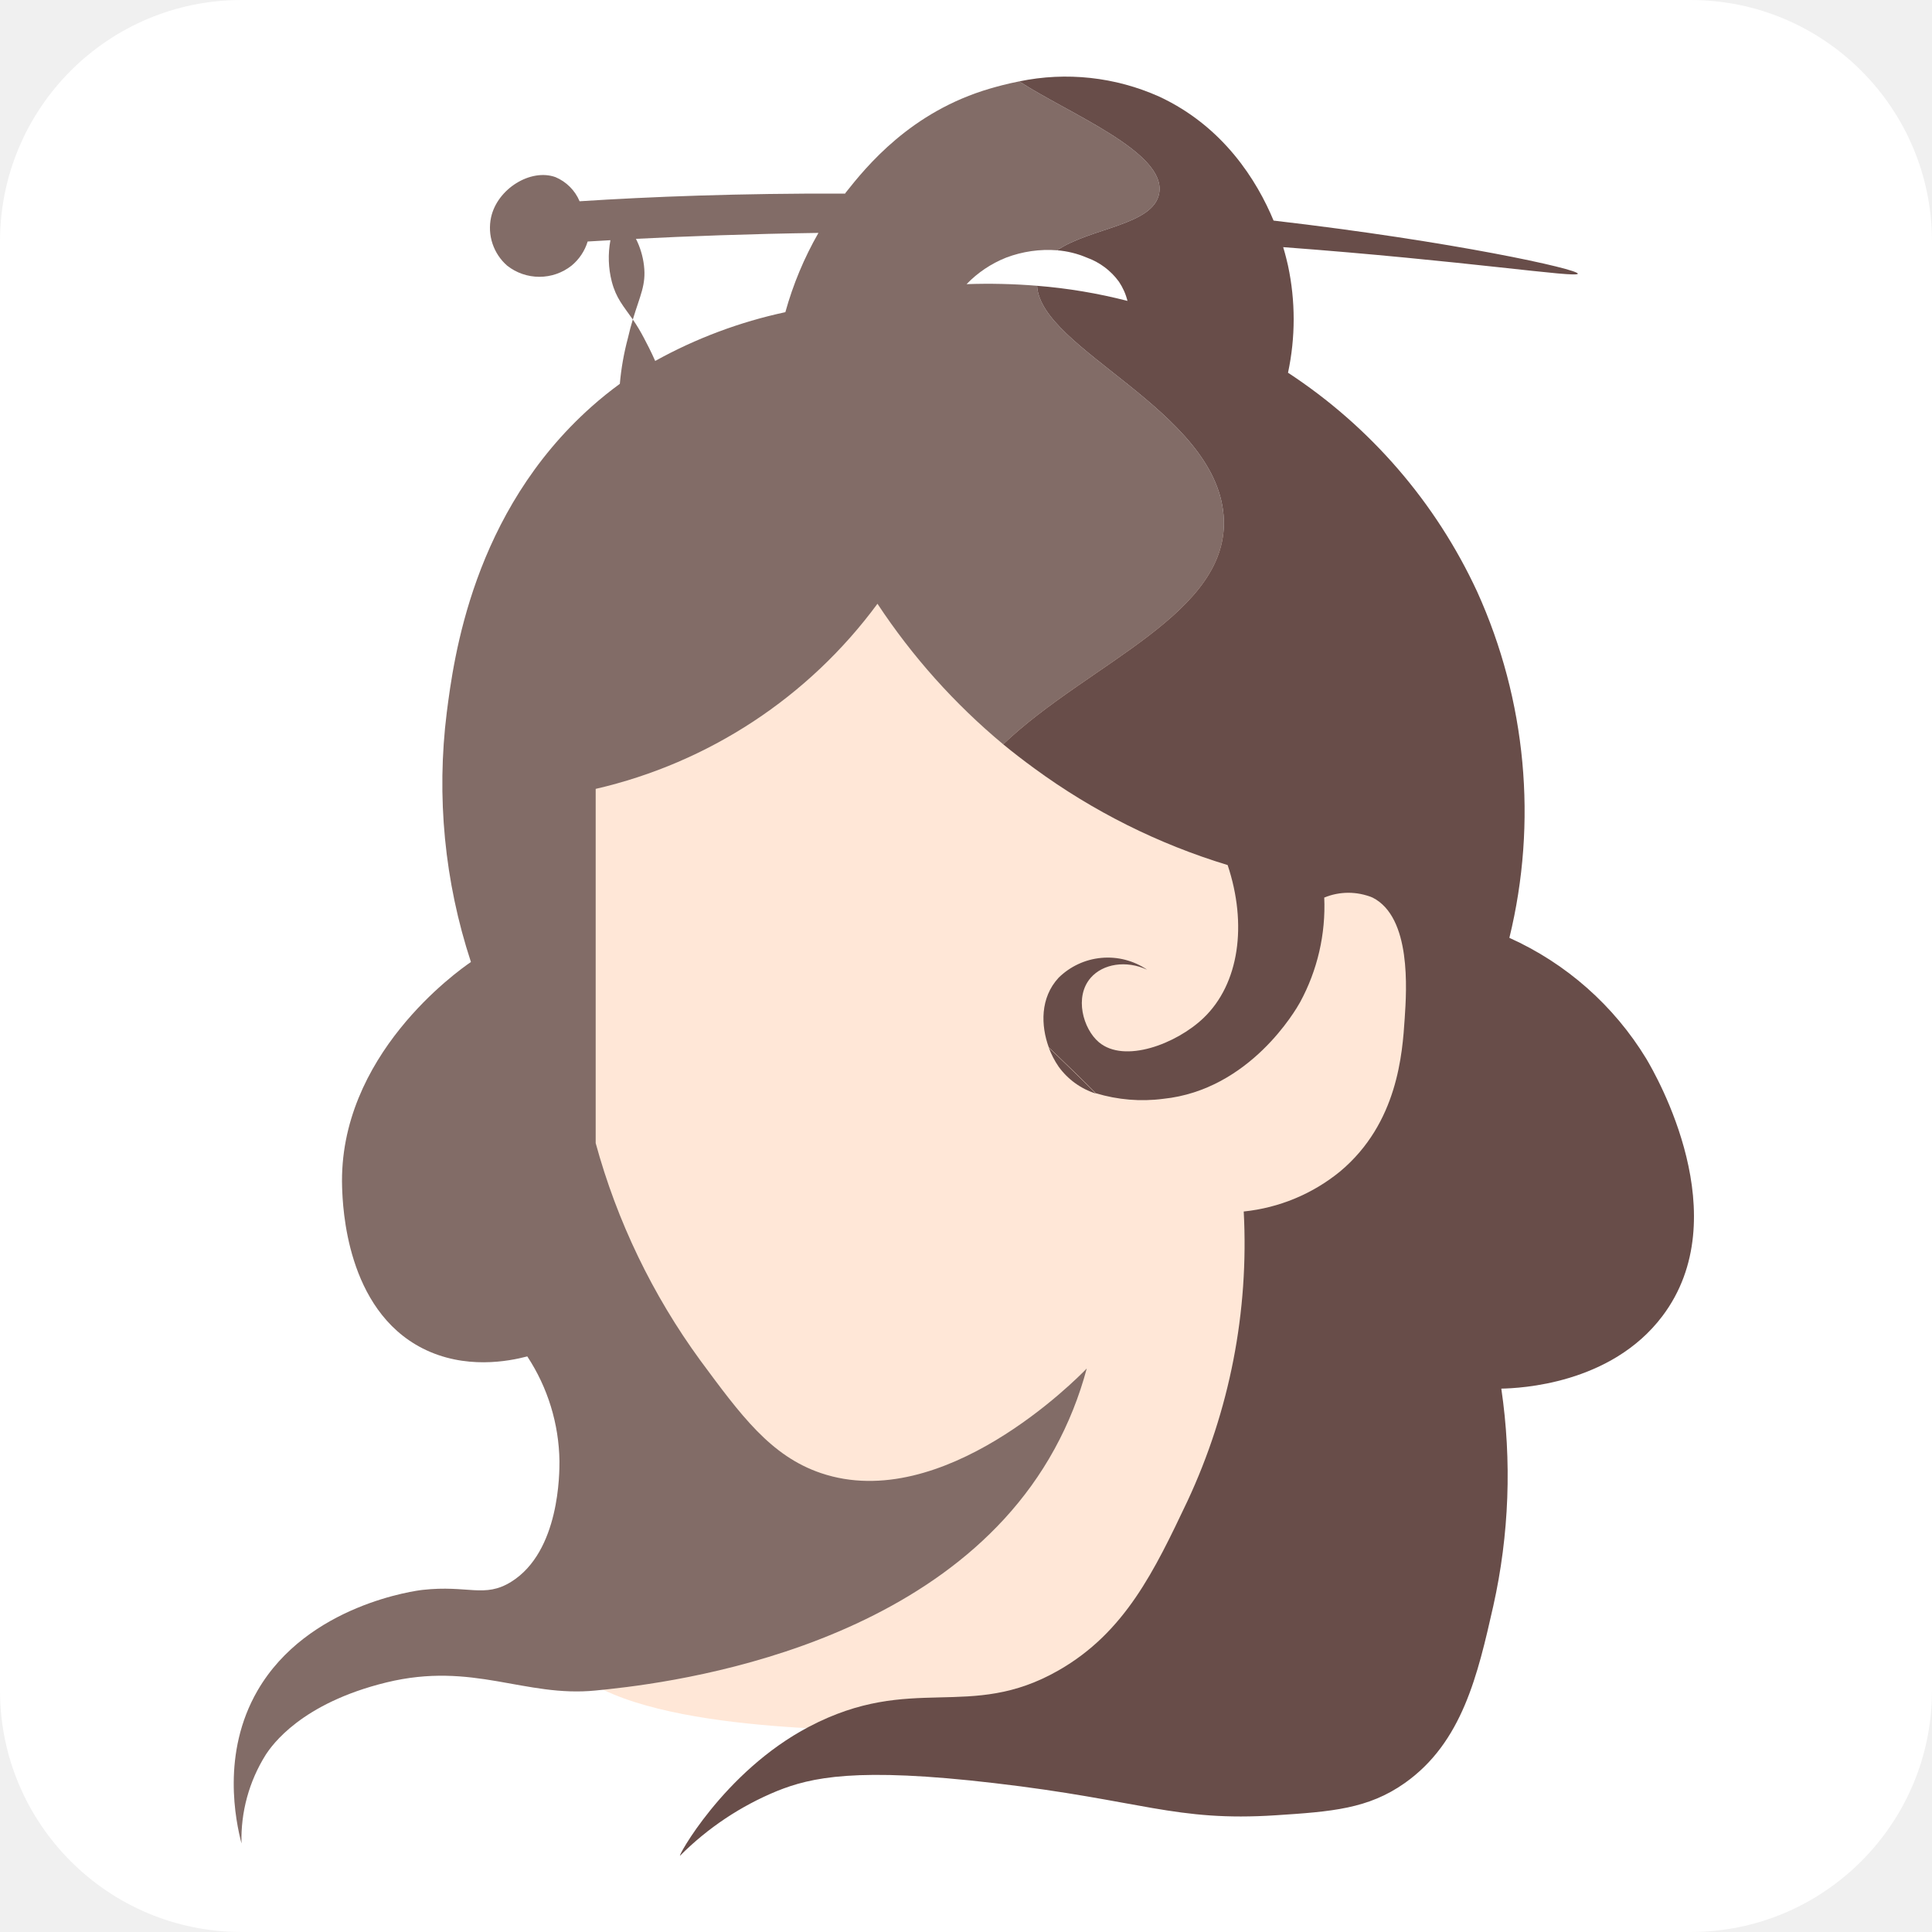
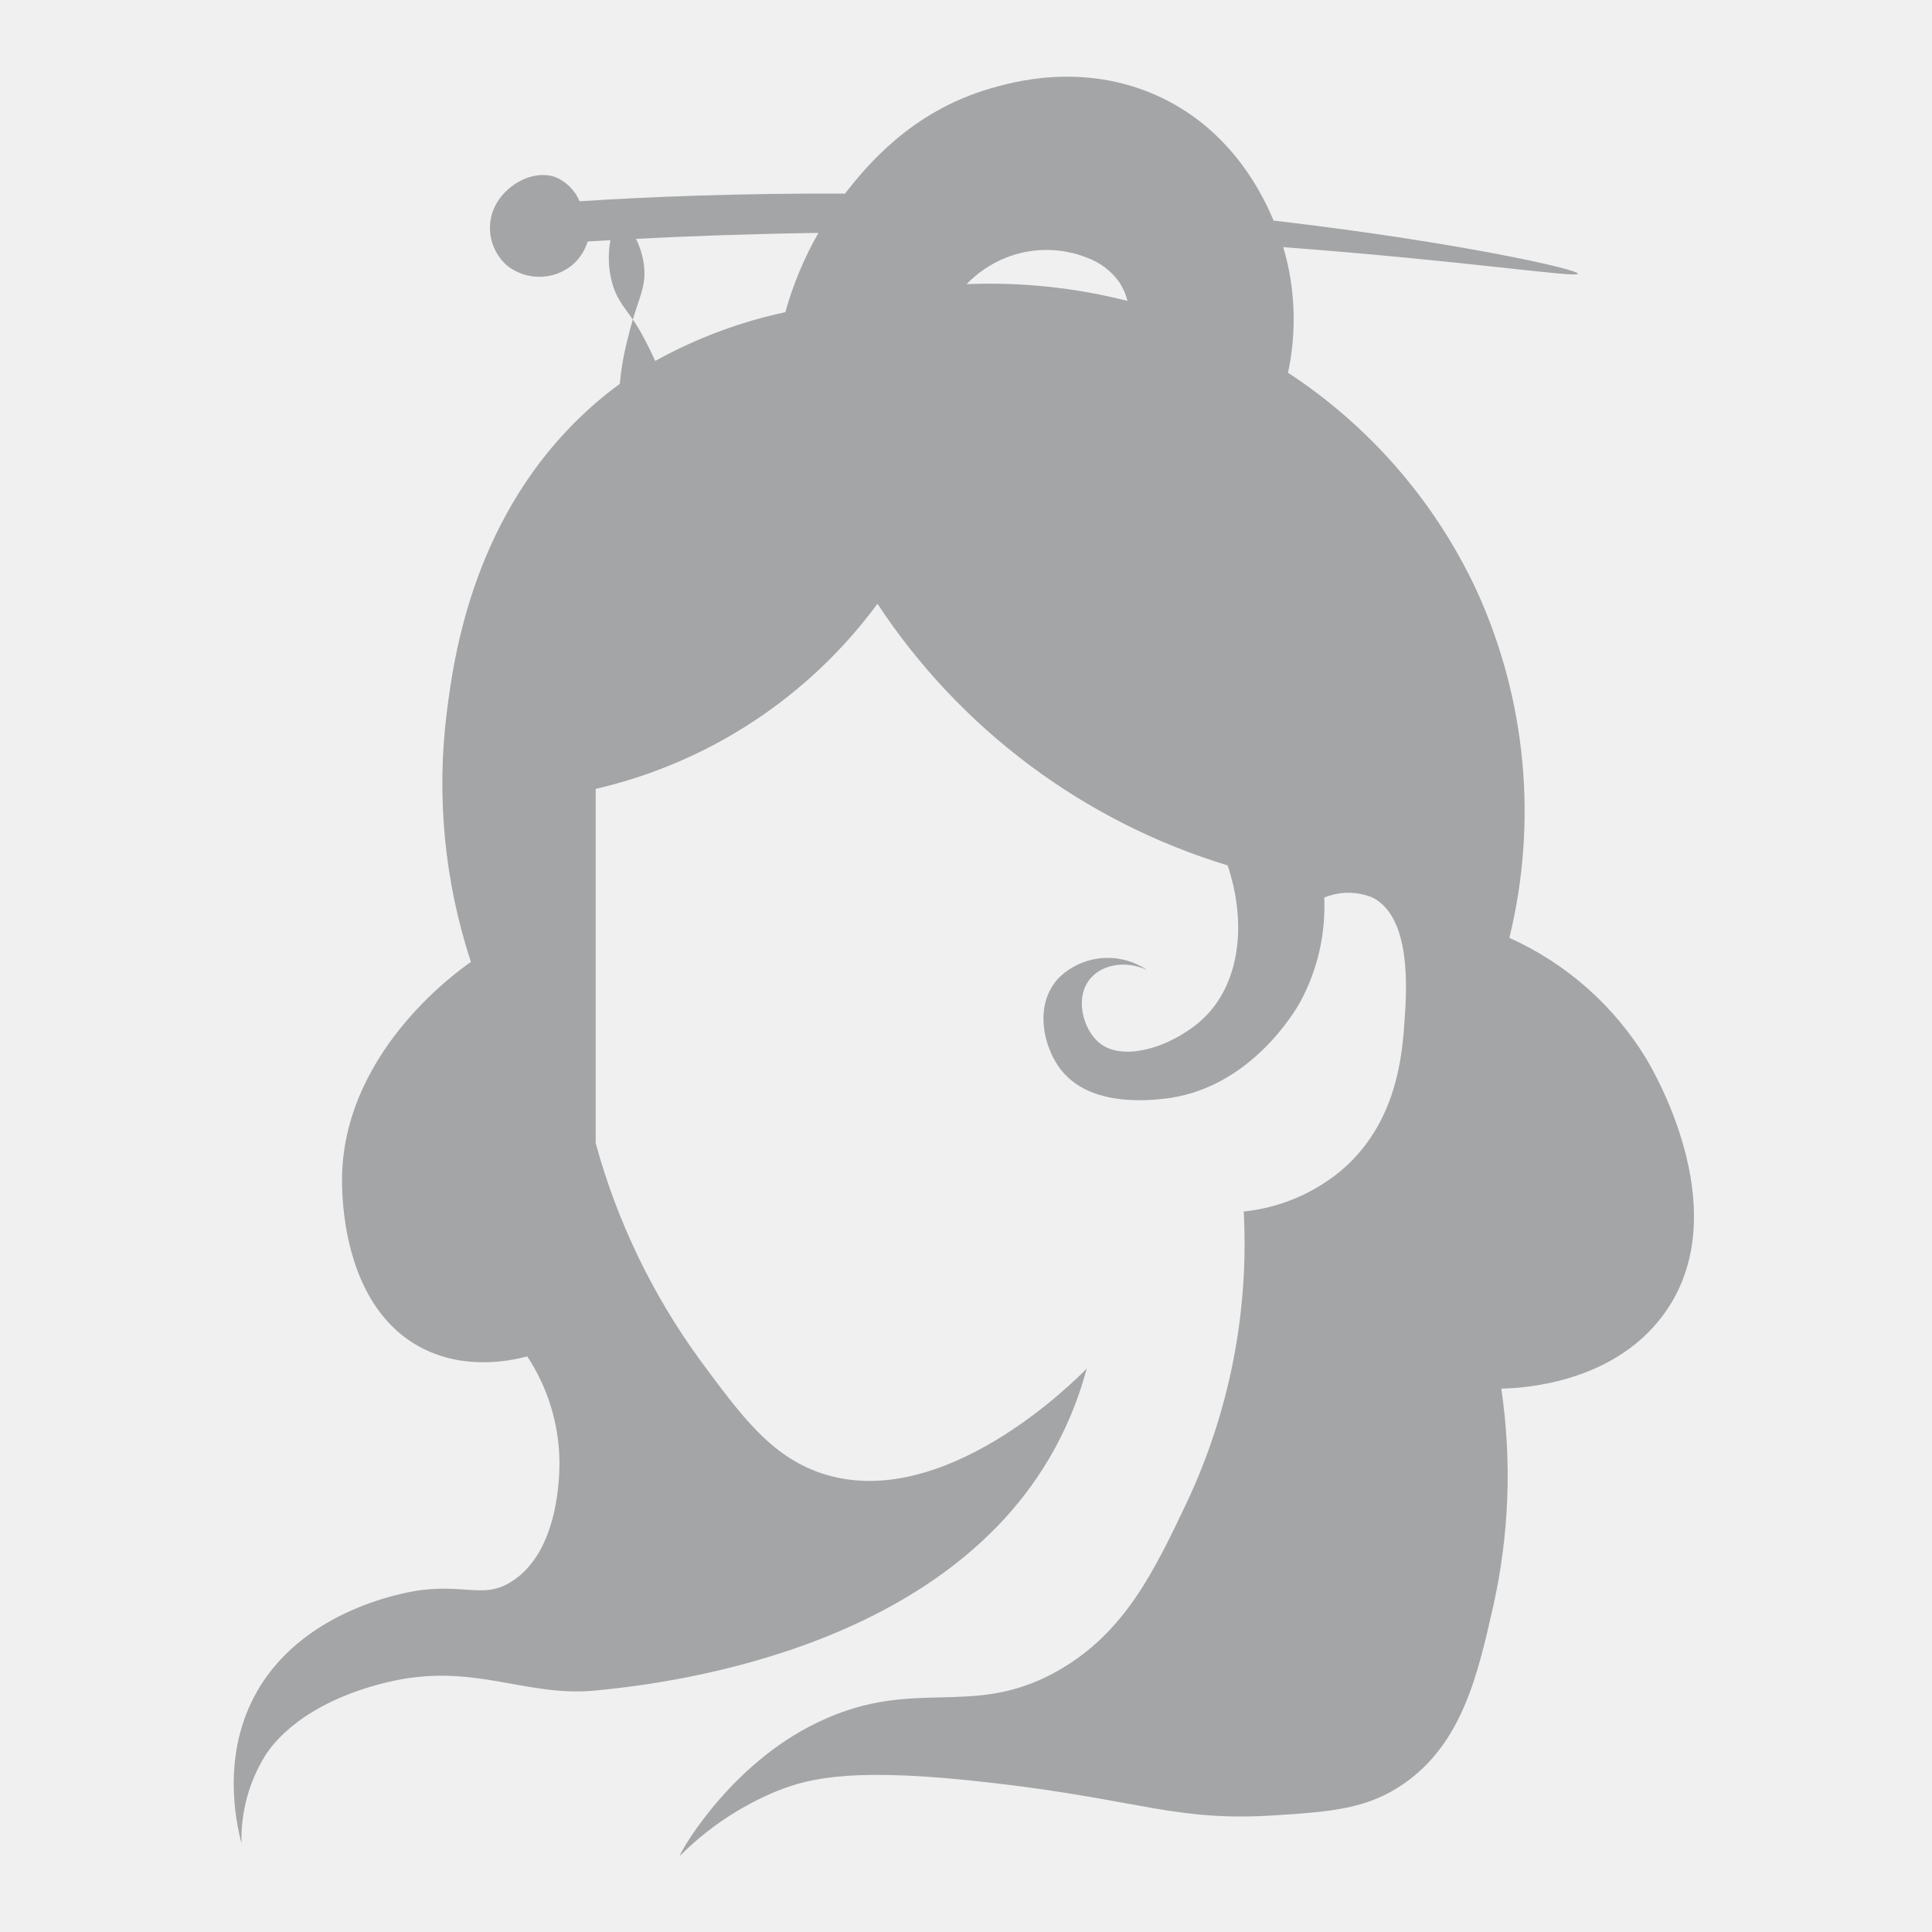
<svg xmlns="http://www.w3.org/2000/svg" width="40" height="40" viewBox="0 0 40 40" fill="none">
-   <rect width="40" height="40" rx="5" fill="white" />
-   <path d="M11.5 34C11.963 35.688 16.533 35.795 18.167 35.833C22.28 35.93 24.802 35.99 27 34.333C30.478 31.713 30.58 26.737 30.667 22.5C30.74 18.91 30.788 16.5 29.167 14.167C26.5 10.333 21.012 9.12 16.833 10.333C16.5 10.432 10.517 12.247 10.333 16.167C10.268 17.56 11.457 17.742 11.833 19.833C12.297 22.408 10.803 23.113 11.333 25.333C11.87 27.582 13.603 27.703 13.667 29.5C13.745 31.723 11.132 32.667 11.5 34Z" fill="#FFE7D7" />
-   <path d="M25.333 10.667C25.155 8.483 21.543 7.233 21.472 5.917C20.986 5.877 20.499 5.866 20.012 5.883C20.243 5.643 20.523 5.456 20.833 5.333C21.169 5.206 21.529 5.154 21.887 5.182C22.577 4.712 23.883 4.667 24 4C24.15 3.152 22.142 2.36 21.102 1.685C20.835 1.737 20.625 1.797 20.5 1.833C18.858 2.312 17.942 3.44 17.5 4V4.008C15.312 4 13.448 4.073 12 4.167C11.905 3.941 11.725 3.762 11.5 3.667C10.988 3.483 10.297 3.907 10.167 4.5C10.128 4.681 10.138 4.87 10.197 5.045C10.256 5.221 10.36 5.378 10.5 5.5C10.69 5.65 10.925 5.731 11.167 5.731C11.409 5.731 11.643 5.65 11.833 5.5C11.991 5.37 12.107 5.196 12.167 5L12.638 4.973C12.585 5.259 12.594 5.552 12.667 5.833C12.758 6.178 12.905 6.333 13.102 6.615C13.252 6.115 13.38 5.898 13.333 5.5C13.311 5.307 13.254 5.119 13.167 4.945C14.237 4.89 15.5 4.843 16.945 4.822C16.649 5.338 16.419 5.89 16.26 6.463C15.317 6.665 14.409 7.005 13.565 7.473C13.478 7.275 13.385 7.098 13.333 7C13.264 6.867 13.187 6.738 13.102 6.615C13.068 6.727 13.033 6.853 13 7C12.917 7.31 12.861 7.627 12.833 7.947C12.637 8.09 12.443 8.245 12.25 8.417C9.78 10.612 9.392 13.647 9.25 14.75C9.032 16.488 9.203 18.253 9.75 19.917C9.482 20.1 6.995 21.858 7.083 24.583C7.097 24.977 7.165 27.11 8.75 27.917C9.627 28.362 10.535 28.183 10.917 28.083C11.341 28.727 11.572 29.479 11.583 30.25C11.583 30.483 11.593 32.122 10.583 32.75C10.03 33.093 9.688 32.812 8.75 32.917C8.638 32.928 6.368 33.217 5.333 35C4.578 36.302 4.882 37.712 5 38.167C4.982 37.52 5.156 36.882 5.5 36.333C5.63 36.133 6.232 35.265 8 34.833C9.797 34.395 10.862 35.147 12.333 35C13.473 34.887 19.483 34.293 21.833 30C22.122 29.473 22.345 28.913 22.5 28.333C22.288 28.553 19.525 31.352 17 30.5C15.953 30.147 15.333 29.293 14.5 28.167C13.51 26.811 12.775 25.286 12.333 23.667V16.333C14.673 15.793 16.743 14.434 18.167 12.5C18.887 13.592 19.764 14.573 20.77 15.41C22.543 13.718 25.5 12.698 25.333 10.667Z" fill="#826C67" />
-   <path d="M21.713 21.688C21.765 21.828 21.833 21.961 21.917 22.083C22.108 22.348 22.379 22.543 22.69 22.642C22.367 22.315 22.035 22 21.713 21.688Z" fill="#684D49" />
-   <path d="M24.083 22.75C25.878 22.565 26.832 20.903 26.917 20.75C27.277 20.087 27.45 19.338 27.417 18.583C27.737 18.451 28.096 18.451 28.417 18.583C29.222 18.99 29.123 20.487 29.083 21.083C29.035 21.81 28.94 23.25 27.75 24.25C27.179 24.718 26.484 25.007 25.75 25.083C25.86 27.149 25.459 29.209 24.583 31.083C23.902 32.517 23.293 33.797 21.917 34.583C20.065 35.643 18.887 34.628 16.75 35.75C14.972 36.682 13.993 38.507 14.083 38.417C14.655 37.844 15.335 37.391 16.083 37.083C16.793 36.797 17.73 36.583 20.583 36.917C23.643 37.272 24.327 37.72 26.417 37.583C27.573 37.508 28.328 37.45 29.083 36.917C30.277 36.075 30.595 34.672 30.917 33.25C31.247 31.773 31.303 30.247 31.083 28.75C31.465 28.742 33.35 28.662 34.417 27.25C35.972 25.193 34.298 22.278 34.083 21.917C33.413 20.817 32.425 19.945 31.25 19.417C31.836 17.02 31.601 14.497 30.583 12.25C29.727 10.402 28.37 8.832 26.667 7.717C26.823 6.986 26.823 6.231 26.667 5.5C26.65 5.428 26.62 5.293 26.567 5.117C30.333 5.398 32.655 5.76 32.667 5.667C32.678 5.573 30.098 5 26.368 4.567C26.027 3.747 25.333 2.62 24 2C23.091 1.593 22.077 1.482 21.102 1.685C22.142 2.36 24.15 3.152 24 4C23.883 4.667 22.577 4.712 21.887 5.182C22.098 5.199 22.305 5.25 22.5 5.333C22.768 5.429 23 5.603 23.167 5.833C23.248 5.954 23.308 6.088 23.343 6.23C22.73 6.072 22.103 5.967 21.472 5.917C21.543 7.233 25.155 8.483 25.333 10.667C25.5 12.698 22.543 13.718 20.77 15.41C20.973 15.577 21.188 15.743 21.417 15.91C22.628 16.797 23.98 17.474 25.417 17.91C25.827 19.138 25.658 20.37 24.917 21.077C24.353 21.615 23.277 22.023 22.75 21.577C22.425 21.302 22.237 20.638 22.583 20.243C22.835 19.955 23.315 19.875 23.75 20.077C23.472 19.888 23.138 19.801 22.803 19.832C22.469 19.862 22.156 20.008 21.917 20.243C21.532 20.66 21.55 21.233 21.713 21.682C22.035 21.993 22.367 22.308 22.69 22.635C23.141 22.771 23.616 22.811 24.083 22.75Z" fill="#684D49" />
+   <path d="M34.417 27.25C35.972 25.193 34.298 22.278 34.083 21.917C33.413 20.817 32.425 19.945 31.25 19.417C31.836 17.02 31.602 14.497 30.583 12.25C29.727 10.402 28.37 8.832 26.667 7.717C26.823 6.986 26.823 6.231 26.667 5.5C26.65 5.428 26.62 5.293 26.567 5.117C30.333 5.398 32.655 5.76 32.667 5.667C32.678 5.573 30.098 5 26.368 4.567C26.027 3.747 25.333 2.62 24 2C22.427 1.272 20.948 1.703 20.5 1.833C18.858 2.312 17.942 3.44 17.5 4V4.008C15.312 4 13.448 4.073 12 4.167C11.905 3.941 11.725 3.762 11.5 3.667C10.988 3.483 10.297 3.907 10.167 4.5C10.128 4.681 10.138 4.87 10.197 5.045C10.256 5.221 10.36 5.378 10.5 5.5C10.69 5.65 10.925 5.731 11.167 5.731C11.409 5.731 11.643 5.65 11.833 5.5C11.991 5.37 12.107 5.196 12.167 5L12.638 4.973C12.585 5.259 12.594 5.552 12.667 5.833C12.758 6.178 12.905 6.333 13.102 6.615C13.252 6.115 13.38 5.898 13.333 5.5C13.311 5.307 13.254 5.119 13.167 4.945C14.237 4.89 15.5 4.843 16.945 4.822C16.649 5.338 16.419 5.89 16.26 6.463C15.317 6.665 14.409 7.005 13.565 7.473C13.478 7.275 13.385 7.098 13.333 7C13.264 6.867 13.187 6.738 13.102 6.615C13.068 6.727 13.033 6.853 13 7C12.917 7.31 12.861 7.627 12.833 7.947C12.637 8.09 12.443 8.245 12.25 8.417C9.78 10.612 9.392 13.647 9.25 14.75C9.032 16.488 9.203 18.253 9.75 19.917C9.482 20.1 6.995 21.858 7.083 24.583C7.097 24.977 7.165 27.11 8.75 27.917C9.627 28.362 10.535 28.183 10.917 28.083C11.341 28.727 11.572 29.479 11.583 30.25C11.583 30.483 11.593 32.122 10.583 32.75C10.03 33.093 9.688 32.812 8.75 32.917C8.638 32.928 6.368 33.217 5.333 35C4.578 36.302 4.882 37.712 5 38.167C4.982 37.52 5.156 36.882 5.5 36.333C5.63 36.133 6.232 35.265 8 34.833C9.797 34.395 10.862 35.147 12.333 35C13.473 34.887 19.483 34.293 21.833 30C22.122 29.473 22.345 28.913 22.5 28.333C22.288 28.553 19.525 31.352 17 30.5C15.953 30.147 15.333 29.293 14.5 28.167C13.51 26.811 12.775 25.286 12.333 23.667V16.333C14.673 15.793 16.743 14.434 18.167 12.5C19.877 15.097 22.442 17.013 25.417 17.917C25.827 19.145 25.658 20.377 24.917 21.083C24.353 21.622 23.277 22.03 22.75 21.583C22.425 21.308 22.237 20.645 22.583 20.25C22.835 19.962 23.315 19.882 23.75 20.083C23.472 19.895 23.138 19.808 22.803 19.838C22.469 19.869 22.156 20.014 21.917 20.25C21.403 20.805 21.607 21.64 21.917 22.083C22.497 22.917 23.742 22.785 24.083 22.75C25.878 22.565 26.832 20.903 26.917 20.75C27.277 20.087 27.45 19.338 27.417 18.583C27.737 18.451 28.097 18.451 28.417 18.583C29.222 18.99 29.123 20.487 29.083 21.083C29.035 21.81 28.94 23.25 27.75 24.25C27.179 24.718 26.484 25.007 25.75 25.083C25.86 27.149 25.459 29.209 24.583 31.083C23.902 32.517 23.293 33.797 21.917 34.583C20.065 35.643 18.887 34.628 16.75 35.75C14.972 36.682 13.993 38.507 14.083 38.417C14.655 37.844 15.335 37.391 16.083 37.083C16.793 36.797 17.73 36.583 20.583 36.917C23.643 37.272 24.327 37.72 26.417 37.583C27.573 37.508 28.328 37.45 29.083 36.917C30.277 36.075 30.595 34.672 30.917 33.25C31.247 31.773 31.303 30.247 31.083 28.75C31.465 28.742 33.35 28.667 34.417 27.25ZM20.012 5.883C20.243 5.643 20.523 5.456 20.833 5.333C21.369 5.122 21.965 5.122 22.5 5.333C22.768 5.429 23 5.603 23.167 5.833C23.248 5.954 23.308 6.088 23.343 6.23C22.256 5.953 21.133 5.837 20.012 5.883Z" fill="#A3A5A7" />
+   <path d="M34.417 27.25C35.972 25.193 34.298 22.278 34.083 21.917C33.413 20.817 32.425 19.945 31.25 19.417C31.836 17.02 31.602 14.497 30.583 12.25C29.727 10.402 28.37 8.832 26.667 7.717C26.823 6.986 26.823 6.231 26.667 5.5C26.65 5.428 26.62 5.293 26.567 5.117C30.333 5.398 32.655 5.76 32.667 5.667C32.678 5.573 30.098 5 26.368 4.567C26.027 3.747 25.333 2.62 24 2C22.427 1.272 20.948 1.703 20.5 1.833C18.858 2.312 17.942 3.44 17.5 4V4.008C15.312 4 13.448 4.073 12 4.167C11.905 3.941 11.725 3.762 11.5 3.667C10.988 3.483 10.297 3.907 10.167 4.5C10.128 4.681 10.138 4.87 10.197 5.045C10.256 5.221 10.36 5.378 10.5 5.5C10.69 5.65 10.925 5.731 11.167 5.731C11.409 5.731 11.643 5.65 11.833 5.5C11.991 5.37 12.107 5.196 12.167 5L12.638 4.973C12.585 5.259 12.594 5.552 12.667 5.833C12.758 6.178 12.905 6.333 13.102 6.615C13.252 6.115 13.38 5.898 13.333 5.5C13.311 5.307 13.254 5.119 13.167 4.945C14.237 4.89 15.5 4.843 16.945 4.822C16.649 5.338 16.419 5.89 16.26 6.463C15.317 6.665 14.409 7.005 13.565 7.473C13.478 7.275 13.385 7.098 13.333 7C13.264 6.867 13.187 6.738 13.102 6.615C13.068 6.727 13.033 6.853 13 7C12.917 7.31 12.861 7.627 12.833 7.947C12.637 8.09 12.443 8.245 12.25 8.417C9.78 10.612 9.392 13.647 9.25 14.75C9.032 16.488 9.203 18.253 9.75 19.917C9.482 20.1 6.995 21.858 7.083 24.583C7.097 24.977 7.165 27.11 8.75 27.917C9.627 28.362 10.535 28.183 10.917 28.083C11.341 28.727 11.572 29.479 11.583 30.25C11.583 30.483 11.593 32.122 10.583 32.75C10.03 33.093 9.688 32.812 8.75 32.917C8.638 32.928 6.368 33.217 5.333 35C4.578 36.302 4.882 37.712 5 38.167C4.982 37.52 5.156 36.882 5.5 36.333C5.63 36.133 6.232 35.265 8 34.833C9.797 34.395 10.862 35.147 12.333 35C13.473 34.887 19.483 34.293 21.833 30C22.122 29.473 22.345 28.913 22.5 28.333C22.288 28.553 19.525 31.352 17 30.5C15.953 30.147 15.333 29.293 14.5 28.167C13.51 26.811 12.775 25.286 12.333 23.667V16.333C14.673 15.793 16.743 14.434 18.167 12.5C19.877 15.097 22.442 17.013 25.417 17.917C25.827 19.145 25.658 20.377 24.917 21.083C24.353 21.622 23.277 22.03 22.75 21.583C22.425 21.308 22.237 20.645 22.583 20.25C22.835 19.962 23.315 19.882 23.75 20.083C23.472 19.895 23.138 19.808 22.803 19.838C22.469 19.869 22.156 20.014 21.917 20.25C21.403 20.805 21.607 21.64 21.917 22.083C22.497 22.917 23.742 22.785 24.083 22.75C25.878 22.565 26.832 20.903 26.917 20.75C27.277 20.087 27.45 19.338 27.417 18.583C27.737 18.451 28.097 18.451 28.417 18.583C29.222 18.99 29.123 20.487 29.083 21.083C29.035 21.81 28.94 23.25 27.75 24.25C27.179 24.718 26.484 25.007 25.75 25.083C25.86 27.149 25.459 29.209 24.583 31.083C23.902 32.517 23.293 33.797 21.917 34.583C20.065 35.643 18.887 34.628 16.75 35.75C14.972 36.682 13.993 38.507 14.083 38.417C14.655 37.844 15.335 37.391 16.083 37.083C16.793 36.797 17.73 36.583 20.583 36.917C23.643 37.272 24.327 37.72 26.417 37.583C27.573 37.508 28.328 37.45 29.083 36.917C30.277 36.075 30.595 34.672 30.917 33.25C31.247 31.773 31.303 30.247 31.083 28.75C31.465 28.742 33.35 28.667 34.417 27.25ZM20.012 5.883C20.243 5.643 20.523 5.456 20.833 5.333C21.369 5.122 21.965 5.122 22.5 5.333C22.768 5.429 23 5.603 23.167 5.833C23.248 5.954 23.308 6.088 23.343 6.23C22.256 5.953 21.133 5.837 20.012 5.883Z" />
</svg>
